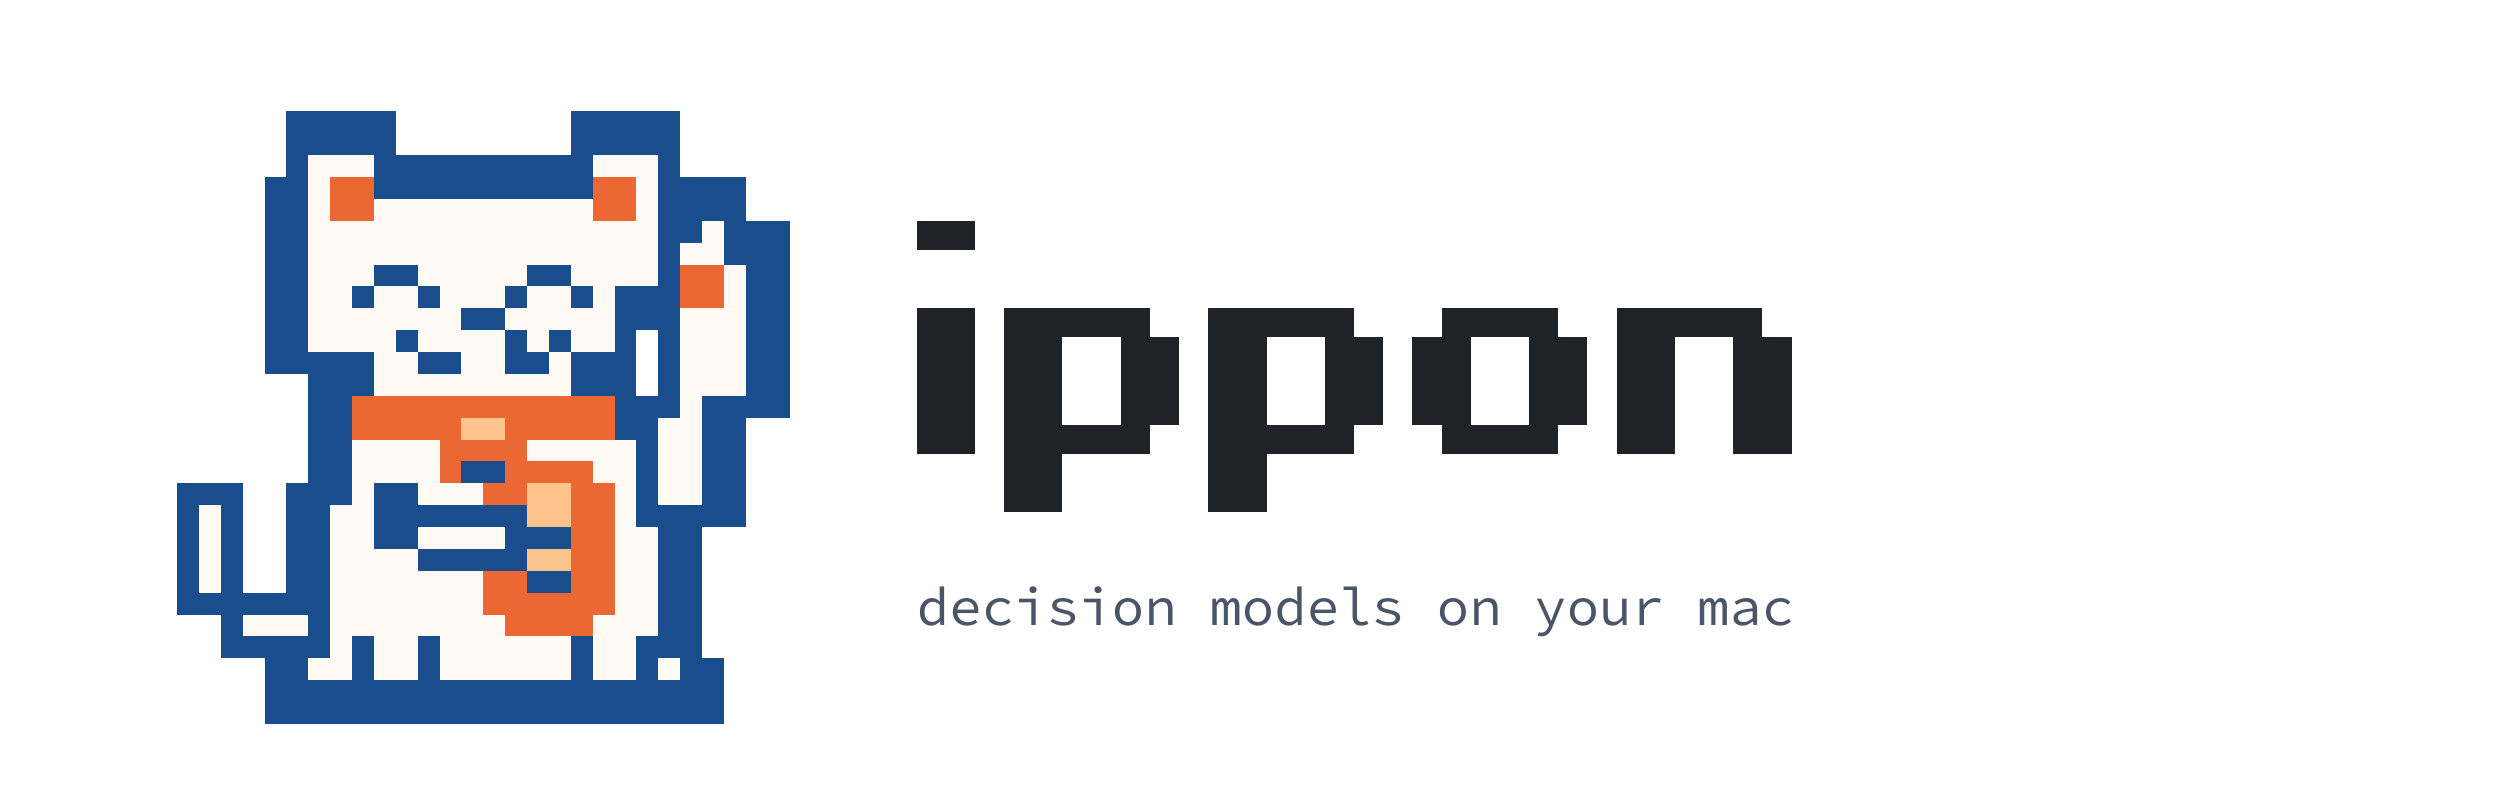
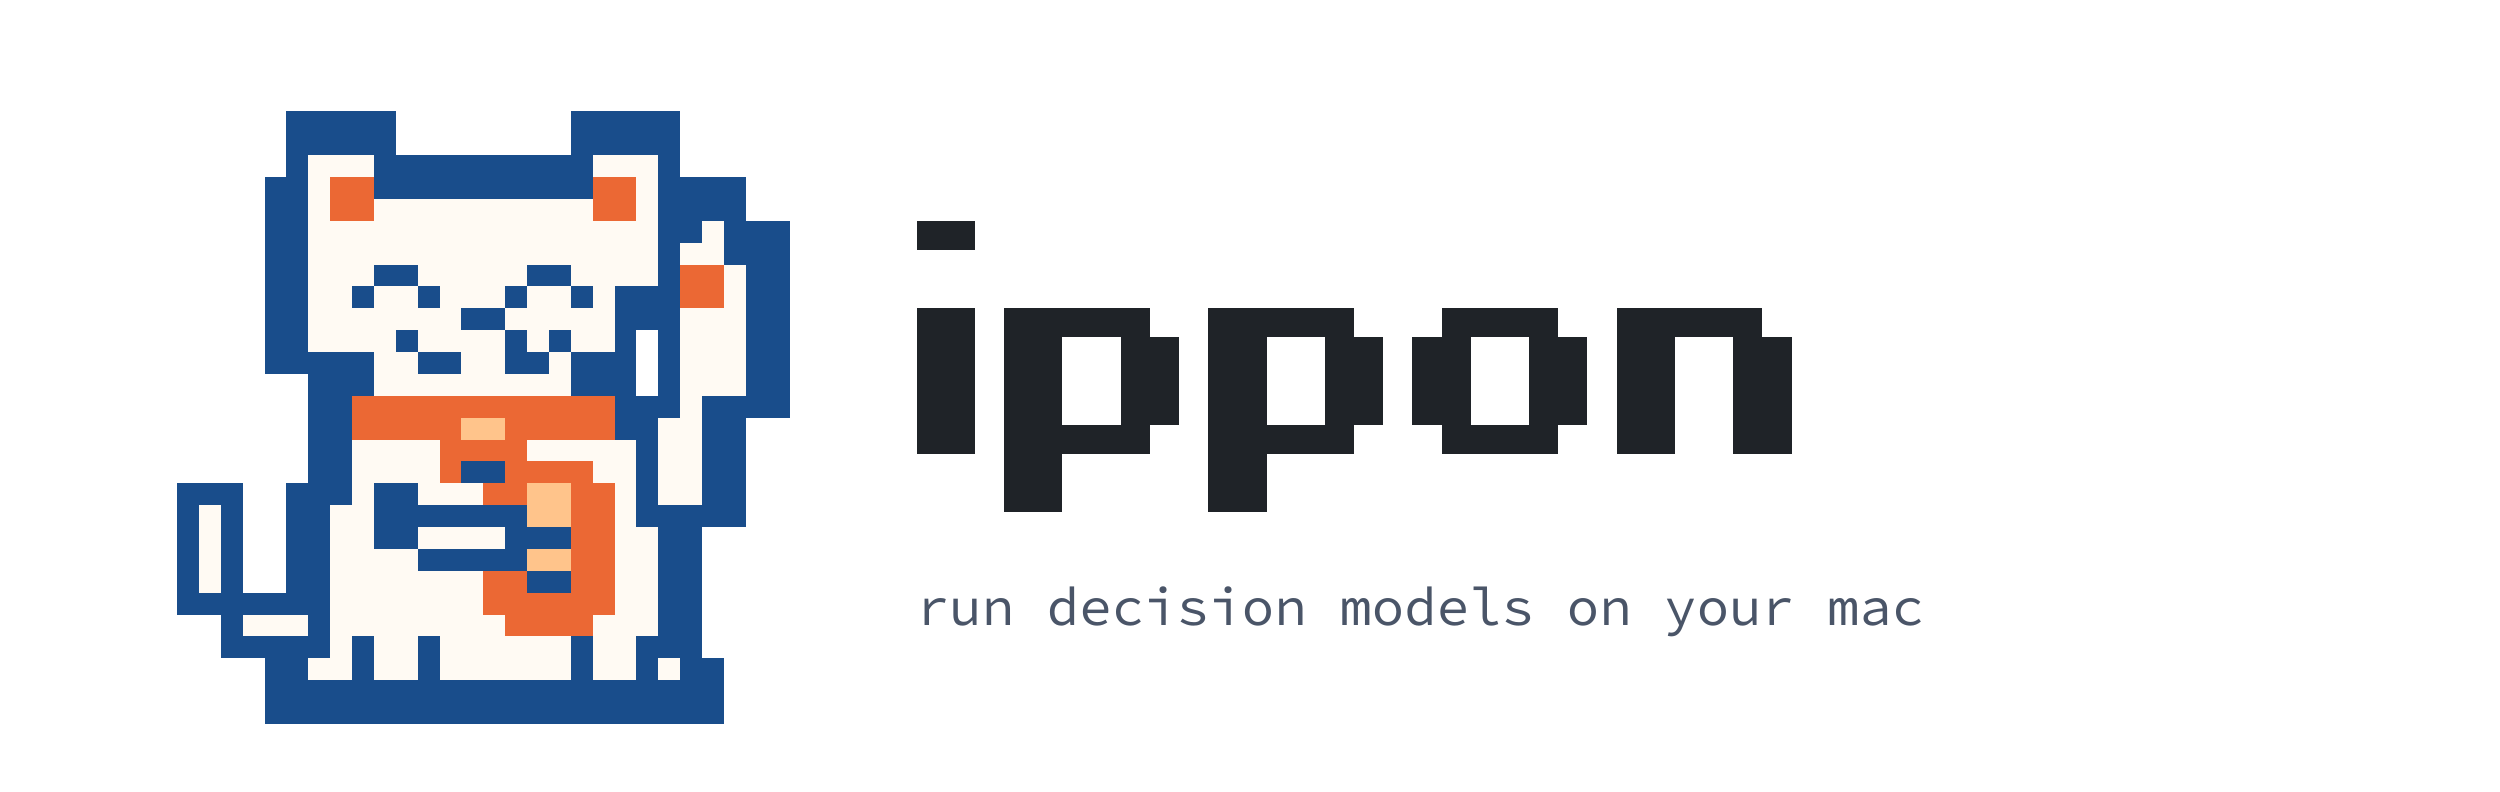
- <svg xmlns="http://www.w3.org/2000/svg" viewBox="0 0 1200 380" width="1200" height="380" role="img" aria-label="ippon: decision models on your mac">
+ <svg xmlns="http://www.w3.org/2000/svg" viewBox="0 0 1200 380" width="1200" height="380" role="img" aria-label="ippon: run decision models on your mac">
  <g transform="translate(64 22)">
    <g transform="scale(10.5)" shape-rendering="crispEdges">
      <g>
        <animateTransform attributeName="transform" type="rotate" values="0 16 30;0 16 30;-5 16 30;4 16 30;-2 16 30;0 16 30" keyTimes="0;0.7;0.78;0.86;0.93;1" dur="3.2s" repeatCount="indefinite" />
        <g fill="#194d8b">
          <path d="M7 3h5v2h8V3h5v10h-2v3h1v-5h-1V8h2V6h3v2h2v9h-2v5h-2v6h1v3H6v-3H4v-2H2v-6h3v5h2v-5h1v-5H6V6h1z" />
        </g>
        <g fill="#fffaf3">
          <path d="M8 5h3v2h10V5h3v6h-2v3h-2v2h-9v-2H8z" />
          <path d="M10 18h13v4h1v6h1v1H8v-1h1v-7h1z" />
          <path d="M25 9h1V8h1v2h1v6h-2v5h-2v-4h1z" />
          <rect x="3" y="21" width="1" height="4" />
          <rect x="5" y="26" width="3" height="1" />
        </g>
        <g fill="#eb6834">
          <rect x="9" y="6" width="2" height="2" />
          <rect x="21" y="6" width="2" height="2" />
          <rect x="10" y="16" width="12" height="2" />
          <path d="M17 19h4v1h1v6h-1v1h-4v-1h-1v-6h1z" />
          <rect x="14" y="17" width="4" height="3" />
          <rect x="25" y="10" width="2" height="2" />
        </g>
        <g fill="#ffc48b">
          <rect x="18" y="20" width="2" height="5" />
          <rect x="15" y="17" width="2" height="1" />
        </g>
        <g fill="#194d8b">
          <path d="M10 11h1v-1h2v1h1v1h-1v-1h-2v1h-1z M17 11h1v-1h2v1h1v1h-1v-1h-2v1h-1z" />
          <rect x="15" y="12" width="2" height="1" />
          <path d="M14 14h1v1h-2v-1h-1v-1h1v1z M17 13h1v1h1v-1h1v1h-1v1h-2z" />
          <rect x="15" y="19" width="2" height="1" />
          <path d="M11 20h2v1h5v3h-5v-1h-2z" />
          <rect x="18" y="22" width="2" height="1" />
          <rect x="18" y="24" width="2" height="1" />
          <rect x="10" y="27" width="1" height="2" />
          <rect x="13" y="27" width="1" height="2" />
          <rect x="20" y="27" width="1" height="2" />
          <rect x="23" y="27" width="1" height="2" />
        </g>
        <rect x="13" y="22" width="4" height="1" fill="#fffaf3" />
      </g>
    </g>
  </g>
  <path transform="translate(440 106)" fill="#1f2328" shape-rendering="crispEdges" d="M0 0h14v14h-14zM14 0h14v14h-14zM0 42h14v14h-14zM14 42h14v14h-14zM42 42h14v14h-14zM56 42h14v14h-14zM70 42h14v14h-14zM84 42h14v14h-14zM98 42h14v14h-14zM140 42h14v14h-14zM154 42h14v14h-14zM168 42h14v14h-14zM182 42h14v14h-14zM196 42h14v14h-14zM252 42h14v14h-14zM266 42h14v14h-14zM280 42h14v14h-14zM294 42h14v14h-14zM336 42h14v14h-14zM350 42h14v14h-14zM364 42h14v14h-14zM378 42h14v14h-14zM392 42h14v14h-14zM0 56h14v14h-14zM14 56h14v14h-14zM42 56h14v14h-14zM56 56h14v14h-14zM98 56h14v14h-14zM112 56h14v14h-14zM140 56h14v14h-14zM154 56h14v14h-14zM196 56h14v14h-14zM210 56h14v14h-14zM238 56h14v14h-14zM252 56h14v14h-14zM294 56h14v14h-14zM308 56h14v14h-14zM336 56h14v14h-14zM350 56h14v14h-14zM392 56h14v14h-14zM406 56h14v14h-14zM0 70h14v14h-14zM14 70h14v14h-14zM42 70h14v14h-14zM56 70h14v14h-14zM98 70h14v14h-14zM112 70h14v14h-14zM140 70h14v14h-14zM154 70h14v14h-14zM196 70h14v14h-14zM210 70h14v14h-14zM238 70h14v14h-14zM252 70h14v14h-14zM294 70h14v14h-14zM308 70h14v14h-14zM336 70h14v14h-14zM350 70h14v14h-14zM392 70h14v14h-14zM406 70h14v14h-14zM0 84h14v14h-14zM14 84h14v14h-14zM42 84h14v14h-14zM56 84h14v14h-14zM98 84h14v14h-14zM112 84h14v14h-14zM140 84h14v14h-14zM154 84h14v14h-14zM196 84h14v14h-14zM210 84h14v14h-14zM238 84h14v14h-14zM252 84h14v14h-14zM294 84h14v14h-14zM308 84h14v14h-14zM336 84h14v14h-14zM350 84h14v14h-14zM392 84h14v14h-14zM406 84h14v14h-14zM0 98h14v14h-14zM14 98h14v14h-14zM42 98h14v14h-14zM56 98h14v14h-14zM70 98h14v14h-14zM84 98h14v14h-14zM98 98h14v14h-14zM140 98h14v14h-14zM154 98h14v14h-14zM168 98h14v14h-14zM182 98h14v14h-14zM196 98h14v14h-14zM252 98h14v14h-14zM266 98h14v14h-14zM280 98h14v14h-14zM294 98h14v14h-14zM336 98h14v14h-14zM350 98h14v14h-14zM392 98h14v14h-14zM406 98h14v14h-14zM42 112h14v14h-14zM56 112h14v14h-14zM140 112h14v14h-14zM154 112h14v14h-14zM42 126h14v14h-14zM56 126h14v14h-14zM140 126h14v14h-14zM154 126h14v14h-14z" />
-   <path transform="translate(440 300)" fill="#4a5568" d="M7.035 0.312Q4.582 0.312 3.067 -1.422Q1.552 -3.157 1.552 -6.303Q1.552 -8.353 2.37 -9.841Q3.187 -11.329 4.501 -12.14Q5.815 -12.95 7.298 -12.95Q8.437 -12.95 9.349 -12.522Q10.261 -12.094 11.08 -11.322H11.151L11.042 -13.654V-18.523H13.18V0.0H11.413L11.233 -1.656H11.162Q10.387 -0.858 9.309 -0.273Q8.232 0.312 7.035 0.312ZM7.499 -1.488Q8.423 -1.488 9.312 -1.962Q10.201 -2.436 11.042 -3.377V-9.672Q10.191 -10.48 9.368 -10.816Q8.545 -11.151 7.715 -11.151Q6.627 -11.151 5.727 -10.548Q4.827 -9.945 4.294 -8.853Q3.762 -7.762 3.762 -6.322Q3.762 -4.054 4.755 -2.771Q5.748 -1.488 7.499 -1.488ZM24.18 0.312Q22.282 0.312 20.735 -0.468Q19.188 -1.248 18.278 -2.743Q17.368 -4.238 17.368 -6.344Q17.368 -8.398 18.278 -9.88Q19.188 -11.362 20.657 -12.155Q22.126 -12.948 23.816 -12.948Q25.636 -12.948 26.923 -12.207Q28.21 -11.466 28.899 -10.14Q29.588 -8.814 29.588 -7.02Q29.588 -6.656 29.562 -6.318Q29.536 -5.98 29.484 -5.72H18.798V-7.384H28.21L27.664 -6.786Q27.664 -9.022 26.637 -10.14Q25.61 -11.258 23.868 -11.258Q22.698 -11.258 21.697 -10.686Q20.696 -10.114 20.098 -9.022Q19.5 -7.93 19.5 -6.344Q19.5 -4.706 20.15 -3.614Q20.8 -2.522 21.918 -1.963Q23.036 -1.404 24.44 -1.404Q25.584 -1.404 26.507 -1.729Q27.43 -2.054 28.288 -2.6L29.068 -1.196Q28.132 -0.572 26.923 -0.13Q25.714 0.312 24.18 0.312ZM40.191 0.312Q38.219 0.312 36.65 -0.469Q35.081 -1.251 34.177 -2.731Q33.272 -4.211 33.272 -6.303Q33.272 -8.412 34.24 -9.9Q35.207 -11.388 36.809 -12.169Q38.412 -12.95 40.315 -12.95Q41.882 -12.95 43.021 -12.409Q44.16 -11.867 44.933 -11.103L43.858 -9.727Q43.081 -10.402 42.247 -10.786Q41.413 -11.17 40.411 -11.17Q38.956 -11.17 37.84 -10.558Q36.725 -9.946 36.103 -8.849Q35.482 -7.751 35.482 -6.303Q35.482 -4.855 36.09 -3.765Q36.699 -2.676 37.8 -2.072Q38.901 -1.468 40.353 -1.468Q41.529 -1.468 42.503 -1.93Q43.476 -2.391 44.258 -3.053L45.204 -1.659Q44.173 -0.736 42.889 -0.212Q41.606 0.312 40.191 0.312ZM55.016 0.0V-10.894H49.14V-12.636H57.148V0.0ZM55.843 -15.294Q55.12 -15.294 54.627 -15.746Q54.133 -16.198 54.133 -16.941Q54.133 -17.7 54.627 -18.153Q55.12 -18.607 55.843 -18.607Q56.581 -18.607 57.067 -18.153Q57.552 -17.7 57.552 -16.941Q57.552 -16.198 57.067 -15.746Q56.581 -15.294 55.843 -15.294ZM70.466 0.312Q68.621 0.312 67.012 -0.281Q65.403 -0.874 64.253 -1.664L65.238 -3.073Q66.328 -2.295 67.65 -1.824Q68.971 -1.354 70.728 -1.354Q72.326 -1.354 73.122 -1.944Q73.918 -2.535 73.918 -3.317Q73.918 -3.682 73.775 -4.003Q73.632 -4.323 73.233 -4.604Q72.834 -4.886 72.05 -5.142Q71.265 -5.399 69.973 -5.663Q67.509 -6.179 66.264 -7.066Q65.02 -7.954 65.02 -9.363Q65.02 -10.893 66.351 -11.922Q67.683 -12.95 70.287 -12.95Q71.723 -12.95 73.075 -12.472Q74.428 -11.994 75.369 -11.328L74.346 -9.957Q73.464 -10.572 72.38 -10.928Q71.296 -11.285 70.101 -11.285Q69.012 -11.285 68.376 -11.034Q67.74 -10.784 67.456 -10.368Q67.172 -9.953 67.172 -9.472Q67.172 -8.662 68.049 -8.21Q68.927 -7.758 70.862 -7.345Q72.96 -6.903 74.089 -6.364Q75.219 -5.825 75.645 -5.124Q76.07 -4.422 76.07 -3.445Q76.07 -2.42 75.423 -1.569Q74.776 -0.717 73.524 -0.202Q72.272 0.312 70.466 0.312ZM86.216 0.0V-10.894H80.34V-12.636H88.348V0.0ZM87.043 -15.294Q86.32 -15.294 85.827 -15.746Q85.333 -16.198 85.333 -16.941Q85.333 -17.7 85.827 -18.153Q86.32 -18.607 87.043 -18.607Q87.781 -18.607 88.267 -18.153Q88.752 -17.7 88.752 -16.941Q88.752 -16.198 88.267 -15.746Q87.781 -15.294 87.043 -15.294ZM101.4 0.312Q99.733 0.312 98.314 -0.469Q96.895 -1.251 96.024 -2.731Q95.152 -4.211 95.152 -6.303Q95.152 -8.412 96.024 -9.9Q96.895 -11.388 98.314 -12.169Q99.733 -12.95 101.4 -12.95Q103.067 -12.95 104.486 -12.169Q105.905 -11.388 106.776 -9.9Q107.648 -8.412 107.648 -6.303Q107.648 -4.211 106.776 -2.731Q105.905 -1.251 104.486 -0.469Q103.067 0.312 101.4 0.312ZM101.4 -1.468Q102.614 -1.468 103.526 -2.072Q104.437 -2.676 104.938 -3.765Q105.438 -4.855 105.438 -6.303Q105.438 -7.751 104.938 -8.849Q104.437 -9.946 103.526 -10.558Q102.614 -11.17 101.4 -11.17Q100.186 -11.17 99.282 -10.558Q98.379 -9.946 97.87 -8.849Q97.362 -7.751 97.362 -6.303Q97.362 -4.855 97.87 -3.765Q98.379 -2.676 99.282 -2.072Q100.186 -1.468 101.4 -1.468ZM111.62 0.0V-12.638H113.387L113.567 -10.487H113.671Q114.665 -11.537 115.805 -12.244Q116.945 -12.95 118.424 -12.95Q120.664 -12.95 121.734 -11.647Q122.804 -10.344 122.804 -7.844V0.0H120.666V-7.567Q120.666 -9.366 119.988 -10.23Q119.309 -11.094 117.745 -11.094Q116.628 -11.094 115.749 -10.53Q114.87 -9.966 113.758 -8.824V0.0ZM141.908 0.0V-12.636H143.624L143.806 -10.972H143.858Q144.352 -11.856 145.002 -12.402Q145.652 -12.948 146.744 -12.948Q147.68 -12.948 148.278 -12.402Q148.876 -11.856 149.136 -10.764Q149.682 -11.778 150.345 -12.363Q151.008 -12.948 152.1 -12.948Q153.426 -12.948 154.167 -11.947Q154.908 -10.946 154.908 -9.048V0.0H152.776V-8.892Q152.776 -11.102 151.424 -11.102Q150.774 -11.102 150.345 -10.621Q149.916 -10.14 149.396 -9.152V0.0H147.42V-8.892Q147.42 -9.984 147.121 -10.543Q146.822 -11.102 146.12 -11.102Q145.47 -11.102 144.989 -10.621Q144.508 -10.14 144.04 -9.152V0.0ZM163.8 0.312Q162.133 0.312 160.714 -0.469Q159.295 -1.251 158.424 -2.731Q157.552 -4.211 157.552 -6.303Q157.552 -8.412 158.424 -9.9Q159.295 -11.388 160.714 -12.169Q162.133 -12.95 163.8 -12.95Q165.467 -12.95 166.886 -12.169Q168.305 -11.388 169.176 -9.9Q170.048 -8.412 170.048 -6.303Q170.048 -4.211 169.176 -2.731Q168.305 -1.251 166.886 -0.469Q165.467 0.312 163.8 0.312ZM163.8 -1.468Q165.014 -1.468 165.926 -2.072Q166.837 -2.676 167.338 -3.765Q167.838 -4.855 167.838 -6.303Q167.838 -7.751 167.338 -8.849Q166.837 -9.946 165.926 -10.558Q165.014 -11.17 163.8 -11.17Q162.586 -11.17 161.682 -10.558Q160.779 -9.946 160.27 -8.849Q159.762 -7.751 159.762 -6.303Q159.762 -4.855 160.27 -3.765Q160.779 -2.676 161.682 -2.072Q162.586 -1.468 163.8 -1.468ZM178.635 0.312Q176.182 0.312 174.667 -1.422Q173.152 -3.157 173.152 -6.303Q173.152 -8.353 173.97 -9.841Q174.787 -11.329 176.101 -12.14Q177.415 -12.95 178.898 -12.95Q180.037 -12.95 180.949 -12.522Q181.861 -12.094 182.68 -11.322H182.751L182.642 -13.654V-18.523H184.78V0.0H183.013L182.833 -1.656H182.762Q181.987 -0.858 180.909 -0.273Q179.832 0.312 178.635 0.312ZM179.099 -1.488Q180.023 -1.488 180.912 -1.962Q181.801 -2.436 182.642 -3.377V-9.672Q181.791 -10.48 180.968 -10.816Q180.145 -11.151 179.315 -11.151Q178.227 -11.151 177.327 -10.548Q176.427 -9.945 175.894 -8.853Q175.362 -7.762 175.362 -6.322Q175.362 -4.054 176.355 -2.771Q177.348 -1.488 179.099 -1.488ZM195.78 0.312Q193.882 0.312 192.335 -0.468Q190.788 -1.248 189.878 -2.743Q188.968 -4.238 188.968 -6.344Q188.968 -8.398 189.878 -9.88Q190.788 -11.362 192.257 -12.155Q193.726 -12.948 195.416 -12.948Q197.236 -12.948 198.523 -12.207Q199.81 -11.466 200.499 -10.14Q201.188 -8.814 201.188 -7.02Q201.188 -6.656 201.162 -6.318Q201.136 -5.98 201.084 -5.72H190.398V-7.384H199.81L199.264 -6.786Q199.264 -9.022 198.237 -10.14Q197.21 -11.258 195.468 -11.258Q194.298 -11.258 193.297 -10.686Q192.296 -10.114 191.698 -9.022Q191.1 -7.93 191.1 -6.344Q191.1 -4.706 191.75 -3.614Q192.4 -2.522 193.518 -1.963Q194.636 -1.404 196.04 -1.404Q197.184 -1.404 198.107 -1.729Q199.03 -2.054 199.888 -2.6L200.668 -1.196Q199.732 -0.572 198.523 -0.13Q197.314 0.312 195.78 0.312ZM213.356 0.312Q211.354 0.312 210.288 -0.845Q209.222 -2.002 209.222 -4.238V-16.77H204.906V-18.512H211.354V-4.082Q211.354 -2.704 212.03 -2.08Q212.706 -1.456 213.824 -1.456Q214.37 -1.456 214.942 -1.599Q215.514 -1.742 216.216 -2.054L216.762 -0.442Q215.904 -0.13 215.15 0.091Q214.396 0.312 213.356 0.312ZM226.466 0.312Q224.621 0.312 223.012 -0.281Q221.403 -0.874 220.253 -1.664L221.238 -3.073Q222.328 -2.295 223.65 -1.824Q224.971 -1.354 226.728 -1.354Q228.326 -1.354 229.122 -1.944Q229.918 -2.535 229.918 -3.317Q229.918 -3.682 229.775 -4.003Q229.632 -4.323 229.233 -4.604Q228.834 -4.886 228.05 -5.142Q227.265 -5.399 225.973 -5.663Q223.509 -6.179 222.264 -7.066Q221.02 -7.954 221.02 -9.363Q221.02 -10.893 222.351 -11.922Q223.683 -12.95 226.287 -12.95Q227.723 -12.95 229.075 -12.472Q230.428 -11.994 231.369 -11.328L230.346 -9.957Q229.464 -10.572 228.38 -10.928Q227.296 -11.285 226.101 -11.285Q225.012 -11.285 224.376 -11.034Q223.74 -10.784 223.456 -10.368Q223.172 -9.953 223.172 -9.472Q223.172 -8.662 224.049 -8.21Q224.927 -7.758 226.862 -7.345Q228.96 -6.903 230.089 -6.364Q231.219 -5.825 231.645 -5.124Q232.07 -4.422 232.07 -3.445Q232.07 -2.42 231.423 -1.569Q230.776 -0.717 229.524 -0.202Q228.272 0.312 226.466 0.312ZM257.4 0.312Q255.733 0.312 254.314 -0.469Q252.895 -1.251 252.024 -2.731Q251.152 -4.211 251.152 -6.303Q251.152 -8.412 252.024 -9.9Q252.895 -11.388 254.314 -12.169Q255.733 -12.95 257.4 -12.95Q259.067 -12.95 260.486 -12.169Q261.905 -11.388 262.776 -9.9Q263.648 -8.412 263.648 -6.303Q263.648 -4.211 262.776 -2.731Q261.905 -1.251 260.486 -0.469Q259.067 0.312 257.4 0.312ZM257.4 -1.468Q258.614 -1.468 259.526 -2.072Q260.437 -2.676 260.938 -3.765Q261.438 -4.855 261.438 -6.303Q261.438 -7.751 260.938 -8.849Q260.437 -9.946 259.526 -10.558Q258.614 -11.17 257.4 -11.17Q256.186 -11.17 255.282 -10.558Q254.379 -9.946 253.87 -8.849Q253.362 -7.751 253.362 -6.303Q253.362 -4.855 253.87 -3.765Q254.379 -2.676 255.282 -2.072Q256.186 -1.468 257.4 -1.468ZM267.62 0.0V-12.638H269.387L269.567 -10.487H269.671Q270.665 -11.537 271.805 -12.244Q272.945 -12.95 274.424 -12.95Q276.664 -12.95 277.734 -11.647Q278.804 -10.344 278.804 -7.844V0.0H276.666V-7.567Q276.666 -9.366 275.988 -10.23Q275.309 -11.094 273.745 -11.094Q272.628 -11.094 271.749 -10.53Q270.87 -9.966 269.758 -8.824V0.0ZM299.811 5.447Q299.378 5.447 298.923 5.369Q298.469 5.291 298.142 5.187L298.593 3.483Q298.837 3.561 299.137 3.616Q299.436 3.672 299.727 3.672Q301.062 3.672 301.892 2.897Q302.723 2.122 303.196 0.958L303.569 0.025L297.681 -12.638H299.834L302.935 -5.642Q303.29 -4.804 303.691 -3.854Q304.092 -2.904 304.483 -1.986H304.587Q304.92 -2.875 305.276 -3.835Q305.633 -4.795 305.952 -5.642L308.695 -12.638H310.738L305.16 1.041Q304.697 2.29 303.993 3.289Q303.289 4.289 302.269 4.868Q301.248 5.447 299.811 5.447ZM319.8 0.312Q318.133 0.312 316.714 -0.469Q315.295 -1.251 314.424 -2.731Q313.552 -4.211 313.552 -6.303Q313.552 -8.412 314.424 -9.9Q315.295 -11.388 316.714 -12.169Q318.133 -12.95 319.8 -12.95Q321.467 -12.95 322.886 -12.169Q324.305 -11.388 325.176 -9.9Q326.048 -8.412 326.048 -6.303Q326.048 -4.211 325.176 -2.731Q324.305 -1.251 322.886 -0.469Q321.467 0.312 319.8 0.312ZM319.8 -1.468Q321.014 -1.468 321.926 -2.072Q322.837 -2.676 323.338 -3.765Q323.838 -4.855 323.838 -6.303Q323.838 -7.751 323.338 -8.849Q322.837 -9.946 321.926 -10.558Q321.014 -11.17 319.8 -11.17Q318.586 -11.17 317.682 -10.558Q316.779 -9.946 316.27 -8.849Q315.762 -7.751 315.762 -6.303Q315.762 -4.855 316.27 -3.765Q316.779 -2.676 317.682 -2.072Q318.586 -1.468 319.8 -1.468ZM333.986 0.312Q331.736 0.312 330.675 -0.991Q329.615 -2.295 329.615 -4.795V-12.638H331.753V-5.071Q331.753 -3.272 332.422 -2.409Q333.091 -1.545 334.665 -1.545Q335.763 -1.545 336.665 -2.095Q337.567 -2.644 338.603 -3.872V-12.638H340.742V0.0H338.975L338.795 -2.209H338.691Q337.737 -1.109 336.599 -0.398Q335.462 0.312 333.986 0.312ZM346.989 0.0V-12.638H348.765L348.955 -9.652H349.026Q350.011 -11.182 351.465 -12.066Q352.919 -12.95 354.655 -12.95Q355.368 -12.95 355.973 -12.832Q356.579 -12.714 357.158 -12.43L356.668 -10.593Q356.014 -10.824 355.544 -10.923Q355.075 -11.022 354.34 -11.022Q352.91 -11.022 351.588 -10.203Q350.266 -9.384 349.127 -7.401V0.0ZM375.908 0.0V-12.636H377.624L377.806 -10.972H377.858Q378.352 -11.856 379.002 -12.402Q379.652 -12.948 380.744 -12.948Q381.68 -12.948 382.278 -12.402Q382.876 -11.856 383.136 -10.764Q383.682 -11.778 384.345 -12.363Q385.008 -12.948 386.1 -12.948Q387.426 -12.948 388.167 -11.947Q388.908 -10.946 388.908 -9.048V0.0H386.776V-8.892Q386.776 -11.102 385.424 -11.102Q384.774 -11.102 384.345 -10.621Q383.916 -10.14 383.396 -9.152V0.0H381.42V-8.892Q381.42 -9.984 381.121 -10.543Q380.822 -11.102 380.12 -11.102Q379.47 -11.102 378.989 -10.621Q378.508 -10.14 378.04 -9.152V0.0ZM396.405 0.312Q395.217 0.312 394.24 -0.116Q393.263 -0.543 392.679 -1.346Q392.094 -2.149 392.094 -3.281Q392.094 -5.399 394.234 -6.507Q396.374 -7.615 401.263 -7.997Q401.235 -8.859 400.906 -9.585Q400.578 -10.312 399.856 -10.75Q399.134 -11.189 397.913 -11.189Q397.087 -11.189 396.294 -10.965Q395.5 -10.742 394.789 -10.388Q394.078 -10.034 393.479 -9.67L392.642 -11.136Q393.285 -11.55 394.175 -11.973Q395.066 -12.396 396.114 -12.673Q397.162 -12.95 398.271 -12.95Q400.002 -12.95 401.137 -12.305Q402.272 -11.66 402.837 -10.494Q403.402 -9.327 403.402 -7.754V0.0H401.635L401.455 -1.714H401.383Q400.339 -0.896 399.041 -0.292Q397.742 0.312 396.405 0.312ZM396.973 -1.411Q398.049 -1.411 399.117 -1.899Q400.185 -2.387 401.263 -3.286V-6.594Q398.56 -6.377 397.012 -5.954Q395.464 -5.531 394.826 -4.9Q394.189 -4.268 394.189 -3.432Q394.189 -2.718 394.583 -2.267Q394.978 -1.816 395.61 -1.614Q396.242 -1.411 396.973 -1.411ZM414.591 0.312Q412.619 0.312 411.05 -0.469Q409.481 -1.251 408.577 -2.731Q407.672 -4.211 407.672 -6.303Q407.672 -8.412 408.64 -9.9Q409.607 -11.388 411.209 -12.169Q412.812 -12.95 414.715 -12.95Q416.282 -12.95 417.421 -12.409Q418.56 -11.867 419.333 -11.103L418.258 -9.727Q417.481 -10.402 416.647 -10.786Q415.813 -11.17 414.811 -11.17Q413.356 -11.17 412.24 -10.558Q411.125 -9.946 410.503 -8.849Q409.882 -7.751 409.882 -6.303Q409.882 -4.855 410.49 -3.765Q411.099 -2.676 412.2 -2.072Q413.301 -1.468 414.753 -1.468Q415.929 -1.468 416.903 -1.93Q417.876 -2.391 418.658 -3.053L419.604 -1.659Q418.573 -0.736 417.289 -0.212Q416.006 0.312 414.591 0.312Z" />
+   <path transform="translate(440 300)" fill="#4a5568" d="M3.789 0.0V-12.638H5.565L5.755 -9.652H5.826Q6.811 -11.182 8.265 -12.066Q9.719 -12.95 11.455 -12.95Q12.168 -12.95 12.773 -12.832Q13.379 -12.714 13.958 -12.43L13.468 -10.593Q12.814 -10.824 12.344 -10.923Q11.875 -11.022 11.14 -11.022Q9.71 -11.022 8.388 -10.203Q7.066 -9.384 5.927 -7.401V0.0ZM21.986 0.312Q19.736 0.312 18.675 -0.991Q17.615 -2.295 17.615 -4.795V-12.638H19.753V-5.071Q19.753 -3.272 20.422 -2.409Q21.091 -1.545 22.665 -1.545Q23.763 -1.545 24.665 -2.095Q25.567 -2.644 26.603 -3.872V-12.638H28.742V0.0H26.975L26.795 -2.209H26.691Q25.737 -1.109 24.599 -0.398Q23.462 0.312 21.986 0.312ZM33.62 0.0V-12.638H35.387L35.567 -10.487H35.671Q36.665 -11.537 37.805 -12.244Q38.945 -12.95 40.424 -12.95Q42.664 -12.95 43.734 -11.647Q44.804 -10.344 44.804 -7.844V0.0H42.666V-7.567Q42.666 -9.366 41.988 -10.23Q41.309 -11.094 39.745 -11.094Q38.628 -11.094 37.749 -10.53Q36.87 -9.966 35.758 -8.824V0.0ZM69.435 0.312Q66.982 0.312 65.467 -1.422Q63.952 -3.157 63.952 -6.303Q63.952 -8.353 64.77 -9.841Q65.587 -11.329 66.901 -12.14Q68.215 -12.95 69.698 -12.95Q70.837 -12.95 71.749 -12.522Q72.661 -12.094 73.48 -11.322H73.551L73.442 -13.654V-18.523H75.58V0.0H73.813L73.633 -1.656H73.562Q72.787 -0.858 71.709 -0.273Q70.632 0.312 69.435 0.312ZM69.899 -1.488Q70.823 -1.488 71.712 -1.962Q72.601 -2.436 73.442 -3.377V-9.672Q72.591 -10.48 71.768 -10.816Q70.945 -11.151 70.115 -11.151Q69.027 -11.151 68.127 -10.548Q67.227 -9.945 66.694 -8.853Q66.162 -7.762 66.162 -6.322Q66.162 -4.054 67.155 -2.771Q68.148 -1.488 69.899 -1.488ZM86.58 0.312Q84.682 0.312 83.135 -0.468Q81.588 -1.248 80.678 -2.743Q79.768 -4.238 79.768 -6.344Q79.768 -8.398 80.678 -9.88Q81.588 -11.362 83.057 -12.155Q84.526 -12.948 86.216 -12.948Q88.036 -12.948 89.323 -12.207Q90.61 -11.466 91.299 -10.14Q91.988 -8.814 91.988 -7.02Q91.988 -6.656 91.962 -6.318Q91.936 -5.98 91.884 -5.72H81.198V-7.384H90.61L90.064 -6.786Q90.064 -9.022 89.037 -10.14Q88.01 -11.258 86.268 -11.258Q85.098 -11.258 84.097 -10.686Q83.096 -10.114 82.498 -9.022Q81.9 -7.93 81.9 -6.344Q81.9 -4.706 82.55 -3.614Q83.2 -2.522 84.318 -1.963Q85.436 -1.404 86.84 -1.404Q87.984 -1.404 88.907 -1.729Q89.83 -2.054 90.688 -2.6L91.468 -1.196Q90.532 -0.572 89.323 -0.13Q88.114 0.312 86.58 0.312ZM102.591 0.312Q100.619 0.312 99.05 -0.469Q97.481 -1.251 96.577 -2.731Q95.672 -4.211 95.672 -6.303Q95.672 -8.412 96.64 -9.9Q97.607 -11.388 99.209 -12.169Q100.812 -12.95 102.715 -12.95Q104.282 -12.95 105.421 -12.409Q106.56 -11.867 107.333 -11.103L106.258 -9.727Q105.481 -10.402 104.647 -10.786Q103.813 -11.17 102.811 -11.17Q101.356 -11.17 100.24 -10.558Q99.125 -9.946 98.503 -8.849Q97.882 -7.751 97.882 -6.303Q97.882 -4.855 98.49 -3.765Q99.099 -2.676 100.2 -2.072Q101.301 -1.468 102.753 -1.468Q103.929 -1.468 104.903 -1.93Q105.876 -2.391 106.658 -3.053L107.604 -1.659Q106.573 -0.736 105.289 -0.212Q104.006 0.312 102.591 0.312ZM117.416 0.0V-10.894H111.54V-12.636H119.548V0.0ZM118.243 -15.294Q117.52 -15.294 117.027 -15.746Q116.533 -16.198 116.533 -16.941Q116.533 -17.7 117.027 -18.153Q117.52 -18.607 118.243 -18.607Q118.981 -18.607 119.467 -18.153Q119.952 -17.7 119.952 -16.941Q119.952 -16.198 119.467 -15.746Q118.981 -15.294 118.243 -15.294ZM132.866 0.312Q131.021 0.312 129.412 -0.281Q127.803 -0.874 126.653 -1.664L127.638 -3.073Q128.728 -2.295 130.05 -1.824Q131.371 -1.354 133.128 -1.354Q134.726 -1.354 135.522 -1.944Q136.318 -2.535 136.318 -3.317Q136.318 -3.682 136.175 -4.003Q136.032 -4.323 135.633 -4.604Q135.234 -4.886 134.45 -5.142Q133.665 -5.399 132.373 -5.663Q129.909 -6.179 128.664 -7.066Q127.42 -7.954 127.42 -9.363Q127.42 -10.893 128.751 -11.922Q130.083 -12.95 132.687 -12.95Q134.123 -12.95 135.475 -12.472Q136.828 -11.994 137.769 -11.328L136.746 -9.957Q135.864 -10.572 134.78 -10.928Q133.696 -11.285 132.501 -11.285Q131.412 -11.285 130.776 -11.034Q130.14 -10.784 129.856 -10.368Q129.572 -9.953 129.572 -9.472Q129.572 -8.662 130.449 -8.21Q131.327 -7.758 133.262 -7.345Q135.36 -6.903 136.489 -6.364Q137.619 -5.825 138.045 -5.124Q138.47 -4.422 138.47 -3.445Q138.47 -2.42 137.823 -1.569Q137.176 -0.717 135.924 -0.202Q134.672 0.312 132.866 0.312ZM148.616 0.0V-10.894H142.74V-12.636H150.748V0.0ZM149.443 -15.294Q148.72 -15.294 148.227 -15.746Q147.733 -16.198 147.733 -16.941Q147.733 -17.7 148.227 -18.153Q148.72 -18.607 149.443 -18.607Q150.181 -18.607 150.667 -18.153Q151.152 -17.7 151.152 -16.941Q151.152 -16.198 150.667 -15.746Q150.181 -15.294 149.443 -15.294ZM163.8 0.312Q162.133 0.312 160.714 -0.469Q159.295 -1.251 158.424 -2.731Q157.552 -4.211 157.552 -6.303Q157.552 -8.412 158.424 -9.9Q159.295 -11.388 160.714 -12.169Q162.133 -12.95 163.8 -12.95Q165.467 -12.95 166.886 -12.169Q168.305 -11.388 169.176 -9.9Q170.048 -8.412 170.048 -6.303Q170.048 -4.211 169.176 -2.731Q168.305 -1.251 166.886 -0.469Q165.467 0.312 163.8 0.312ZM163.8 -1.468Q165.014 -1.468 165.926 -2.072Q166.837 -2.676 167.338 -3.765Q167.838 -4.855 167.838 -6.303Q167.838 -7.751 167.338 -8.849Q166.837 -9.946 165.926 -10.558Q165.014 -11.17 163.8 -11.17Q162.586 -11.17 161.682 -10.558Q160.779 -9.946 160.27 -8.849Q159.762 -7.751 159.762 -6.303Q159.762 -4.855 160.27 -3.765Q160.779 -2.676 161.682 -2.072Q162.586 -1.468 163.8 -1.468ZM174.02 0.0V-12.638H175.787L175.967 -10.487H176.071Q177.065 -11.537 178.205 -12.244Q179.345 -12.95 180.824 -12.95Q183.064 -12.95 184.134 -11.647Q185.204 -10.344 185.204 -7.844V0.0H183.066V-7.567Q183.066 -9.366 182.388 -10.23Q181.709 -11.094 180.145 -11.094Q179.028 -11.094 178.149 -10.53Q177.27 -9.966 176.158 -8.824V0.0ZM204.308 0.0V-12.636H206.024L206.206 -10.972H206.258Q206.752 -11.856 207.402 -12.402Q208.052 -12.948 209.144 -12.948Q210.08 -12.948 210.678 -12.402Q211.276 -11.856 211.536 -10.764Q212.082 -11.778 212.745 -12.363Q213.408 -12.948 214.5 -12.948Q215.826 -12.948 216.567 -11.947Q217.308 -10.946 217.308 -9.048V0.0H215.176V-8.892Q215.176 -11.102 213.824 -11.102Q213.174 -11.102 212.745 -10.621Q212.316 -10.14 211.796 -9.152V0.0H209.82V-8.892Q209.82 -9.984 209.521 -10.543Q209.222 -11.102 208.52 -11.102Q207.87 -11.102 207.389 -10.621Q206.908 -10.14 206.44 -9.152V0.0ZM226.2 0.312Q224.533 0.312 223.114 -0.469Q221.695 -1.251 220.824 -2.731Q219.952 -4.211 219.952 -6.303Q219.952 -8.412 220.824 -9.9Q221.695 -11.388 223.114 -12.169Q224.533 -12.95 226.2 -12.95Q227.867 -12.95 229.286 -12.169Q230.705 -11.388 231.576 -9.9Q232.448 -8.412 232.448 -6.303Q232.448 -4.211 231.576 -2.731Q230.705 -1.251 229.286 -0.469Q227.867 0.312 226.2 0.312ZM226.2 -1.468Q227.414 -1.468 228.326 -2.072Q229.237 -2.676 229.738 -3.765Q230.238 -4.855 230.238 -6.303Q230.238 -7.751 229.738 -8.849Q229.237 -9.946 228.326 -10.558Q227.414 -11.17 226.2 -11.17Q224.986 -11.17 224.082 -10.558Q223.179 -9.946 222.67 -8.849Q222.162 -7.751 222.162 -6.303Q222.162 -4.855 222.67 -3.765Q223.179 -2.676 224.082 -2.072Q224.986 -1.468 226.2 -1.468ZM241.035 0.312Q238.582 0.312 237.067 -1.422Q235.552 -3.157 235.552 -6.303Q235.552 -8.353 236.37 -9.841Q237.187 -11.329 238.501 -12.14Q239.815 -12.95 241.298 -12.95Q242.437 -12.95 243.349 -12.522Q244.261 -12.094 245.08 -11.322H245.151L245.042 -13.654V-18.523H247.18V0.0H245.413L245.233 -1.656H245.162Q244.387 -0.858 243.309 -0.273Q242.232 0.312 241.035 0.312ZM241.499 -1.488Q242.423 -1.488 243.312 -1.962Q244.201 -2.436 245.042 -3.377V-9.672Q244.191 -10.48 243.368 -10.816Q242.545 -11.151 241.715 -11.151Q240.627 -11.151 239.727 -10.548Q238.827 -9.945 238.294 -8.853Q237.762 -7.762 237.762 -6.322Q237.762 -4.054 238.755 -2.771Q239.748 -1.488 241.499 -1.488ZM258.18 0.312Q256.282 0.312 254.735 -0.468Q253.188 -1.248 252.278 -2.743Q251.368 -4.238 251.368 -6.344Q251.368 -8.398 252.278 -9.88Q253.188 -11.362 254.657 -12.155Q256.126 -12.948 257.816 -12.948Q259.636 -12.948 260.923 -12.207Q262.21 -11.466 262.899 -10.14Q263.588 -8.814 263.588 -7.02Q263.588 -6.656 263.562 -6.318Q263.536 -5.98 263.484 -5.72H252.798V-7.384H262.21L261.664 -6.786Q261.664 -9.022 260.637 -10.14Q259.61 -11.258 257.868 -11.258Q256.698 -11.258 255.697 -10.686Q254.696 -10.114 254.098 -9.022Q253.5 -7.93 253.5 -6.344Q253.5 -4.706 254.15 -3.614Q254.8 -2.522 255.918 -1.963Q257.036 -1.404 258.44 -1.404Q259.584 -1.404 260.507 -1.729Q261.43 -2.054 262.288 -2.6L263.068 -1.196Q262.132 -0.572 260.923 -0.13Q259.714 0.312 258.18 0.312ZM275.756 0.312Q273.754 0.312 272.688 -0.845Q271.622 -2.002 271.622 -4.238V-16.77H267.306V-18.512H273.754V-4.082Q273.754 -2.704 274.43 -2.08Q275.106 -1.456 276.224 -1.456Q276.77 -1.456 277.342 -1.599Q277.914 -1.742 278.616 -2.054L279.162 -0.442Q278.304 -0.13 277.55 0.091Q276.796 0.312 275.756 0.312ZM288.866 0.312Q287.021 0.312 285.412 -0.281Q283.803 -0.874 282.653 -1.664L283.638 -3.073Q284.728 -2.295 286.05 -1.824Q287.371 -1.354 289.128 -1.354Q290.726 -1.354 291.522 -1.944Q292.318 -2.535 292.318 -3.317Q292.318 -3.682 292.175 -4.003Q292.032 -4.323 291.633 -4.604Q291.234 -4.886 290.45 -5.142Q289.665 -5.399 288.373 -5.663Q285.909 -6.179 284.664 -7.066Q283.42 -7.954 283.42 -9.363Q283.42 -10.893 284.751 -11.922Q286.083 -12.95 288.687 -12.95Q290.123 -12.95 291.475 -12.472Q292.828 -11.994 293.769 -11.328L292.746 -9.957Q291.864 -10.572 290.78 -10.928Q289.696 -11.285 288.501 -11.285Q287.412 -11.285 286.776 -11.034Q286.14 -10.784 285.856 -10.368Q285.572 -9.953 285.572 -9.472Q285.572 -8.662 286.449 -8.21Q287.327 -7.758 289.262 -7.345Q291.36 -6.903 292.489 -6.364Q293.619 -5.825 294.045 -5.124Q294.47 -4.422 294.47 -3.445Q294.47 -2.42 293.823 -1.569Q293.176 -0.717 291.924 -0.202Q290.672 0.312 288.866 0.312ZM319.8 0.312Q318.133 0.312 316.714 -0.469Q315.295 -1.251 314.424 -2.731Q313.552 -4.211 313.552 -6.303Q313.552 -8.412 314.424 -9.9Q315.295 -11.388 316.714 -12.169Q318.133 -12.95 319.8 -12.95Q321.467 -12.95 322.886 -12.169Q324.305 -11.388 325.176 -9.9Q326.048 -8.412 326.048 -6.303Q326.048 -4.211 325.176 -2.731Q324.305 -1.251 322.886 -0.469Q321.467 0.312 319.8 0.312ZM319.8 -1.468Q321.014 -1.468 321.926 -2.072Q322.837 -2.676 323.338 -3.765Q323.838 -4.855 323.838 -6.303Q323.838 -7.751 323.338 -8.849Q322.837 -9.946 321.926 -10.558Q321.014 -11.17 319.8 -11.17Q318.586 -11.17 317.682 -10.558Q316.779 -9.946 316.27 -8.849Q315.762 -7.751 315.762 -6.303Q315.762 -4.855 316.27 -3.765Q316.779 -2.676 317.682 -2.072Q318.586 -1.468 319.8 -1.468ZM330.02 0.0V-12.638H331.787L331.967 -10.487H332.071Q333.065 -11.537 334.205 -12.244Q335.345 -12.95 336.824 -12.95Q339.064 -12.95 340.134 -11.647Q341.204 -10.344 341.204 -7.844V0.0H339.066V-7.567Q339.066 -9.366 338.388 -10.23Q337.709 -11.094 336.145 -11.094Q335.028 -11.094 334.149 -10.53Q333.27 -9.966 332.158 -8.824V0.0ZM362.211 5.447Q361.778 5.447 361.323 5.369Q360.869 5.291 360.542 5.187L360.993 3.483Q361.237 3.561 361.537 3.616Q361.836 3.672 362.127 3.672Q363.462 3.672 364.292 2.897Q365.123 2.122 365.596 0.958L365.969 0.025L360.081 -12.638H362.234L365.335 -5.642Q365.69 -4.804 366.091 -3.854Q366.492 -2.904 366.883 -1.986H366.987Q367.32 -2.875 367.676 -3.835Q368.033 -4.795 368.352 -5.642L371.095 -12.638H373.138L367.56 1.041Q367.097 2.29 366.393 3.289Q365.689 4.289 364.669 4.868Q363.648 5.447 362.211 5.447ZM382.2 0.312Q380.533 0.312 379.114 -0.469Q377.695 -1.251 376.824 -2.731Q375.952 -4.211 375.952 -6.303Q375.952 -8.412 376.824 -9.9Q377.695 -11.388 379.114 -12.169Q380.533 -12.95 382.2 -12.95Q383.867 -12.95 385.286 -12.169Q386.705 -11.388 387.576 -9.9Q388.448 -8.412 388.448 -6.303Q388.448 -4.211 387.576 -2.731Q386.705 -1.251 385.286 -0.469Q383.867 0.312 382.2 0.312ZM382.2 -1.468Q383.414 -1.468 384.326 -2.072Q385.237 -2.676 385.738 -3.765Q386.238 -4.855 386.238 -6.303Q386.238 -7.751 385.738 -8.849Q385.237 -9.946 384.326 -10.558Q383.414 -11.17 382.2 -11.17Q380.986 -11.17 380.082 -10.558Q379.179 -9.946 378.67 -8.849Q378.162 -7.751 378.162 -6.303Q378.162 -4.855 378.67 -3.765Q379.179 -2.676 380.082 -2.072Q380.986 -1.468 382.2 -1.468ZM396.386 0.312Q394.136 0.312 393.075 -0.991Q392.015 -2.295 392.015 -4.795V-12.638H394.153V-5.071Q394.153 -3.272 394.822 -2.409Q395.491 -1.545 397.065 -1.545Q398.163 -1.545 399.065 -2.095Q399.967 -2.644 401.003 -3.872V-12.638H403.142V0.0H401.375L401.195 -2.209H401.091Q400.137 -1.109 398.999 -0.398Q397.862 0.312 396.386 0.312ZM409.389 0.0V-12.638H411.165L411.355 -9.652H411.426Q412.411 -11.182 413.865 -12.066Q415.319 -12.95 417.055 -12.95Q417.768 -12.95 418.373 -12.832Q418.979 -12.714 419.558 -12.43L419.068 -10.593Q418.414 -10.824 417.944 -10.923Q417.475 -11.022 416.74 -11.022Q415.31 -11.022 413.988 -10.203Q412.666 -9.384 411.527 -7.401V0.0ZM438.308 0.0V-12.636H440.024L440.206 -10.972H440.258Q440.752 -11.856 441.402 -12.402Q442.052 -12.948 443.144 -12.948Q444.08 -12.948 444.678 -12.402Q445.276 -11.856 445.536 -10.764Q446.082 -11.778 446.745 -12.363Q447.408 -12.948 448.5 -12.948Q449.826 -12.948 450.567 -11.947Q451.308 -10.946 451.308 -9.048V0.0H449.176V-8.892Q449.176 -11.102 447.824 -11.102Q447.174 -11.102 446.745 -10.621Q446.316 -10.14 445.796 -9.152V0.0H443.82V-8.892Q443.82 -9.984 443.521 -10.543Q443.222 -11.102 442.52 -11.102Q441.87 -11.102 441.389 -10.621Q440.908 -10.14 440.44 -9.152V0.0ZM458.805 0.312Q457.617 0.312 456.64 -0.116Q455.663 -0.543 455.079 -1.346Q454.494 -2.149 454.494 -3.281Q454.494 -5.399 456.634 -6.507Q458.774 -7.615 463.663 -7.997Q463.635 -8.859 463.306 -9.585Q462.978 -10.312 462.256 -10.75Q461.534 -11.189 460.313 -11.189Q459.487 -11.189 458.694 -10.965Q457.9 -10.742 457.189 -10.388Q456.478 -10.034 455.879 -9.67L455.042 -11.136Q455.685 -11.55 456.575 -11.973Q457.466 -12.396 458.514 -12.673Q459.562 -12.95 460.671 -12.95Q462.402 -12.95 463.537 -12.305Q464.672 -11.66 465.237 -10.494Q465.802 -9.327 465.802 -7.754V0.0H464.035L463.855 -1.714H463.783Q462.739 -0.896 461.441 -0.292Q460.142 0.312 458.805 0.312ZM459.373 -1.411Q460.449 -1.411 461.517 -1.899Q462.585 -2.387 463.663 -3.286V-6.594Q460.96 -6.377 459.412 -5.954Q457.864 -5.531 457.226 -4.9Q456.589 -4.268 456.589 -3.432Q456.589 -2.718 456.983 -2.267Q457.378 -1.816 458.01 -1.614Q458.642 -1.411 459.373 -1.411ZM476.991 0.312Q475.019 0.312 473.45 -0.469Q471.881 -1.251 470.977 -2.731Q470.072 -4.211 470.072 -6.303Q470.072 -8.412 471.04 -9.9Q472.007 -11.388 473.609 -12.169Q475.212 -12.95 477.115 -12.95Q478.682 -12.95 479.821 -12.409Q480.96 -11.867 481.733 -11.103L480.658 -9.727Q479.881 -10.402 479.047 -10.786Q478.213 -11.17 477.211 -11.17Q475.756 -11.17 474.64 -10.558Q473.525 -9.946 472.903 -8.849Q472.282 -7.751 472.282 -6.303Q472.282 -4.855 472.89 -3.765Q473.499 -2.676 474.6 -2.072Q475.701 -1.468 477.153 -1.468Q478.329 -1.468 479.303 -1.93Q480.276 -2.391 481.058 -3.053L482.004 -1.659Q480.973 -0.736 479.689 -0.212Q478.406 0.312 476.991 0.312Z" />
</svg>
